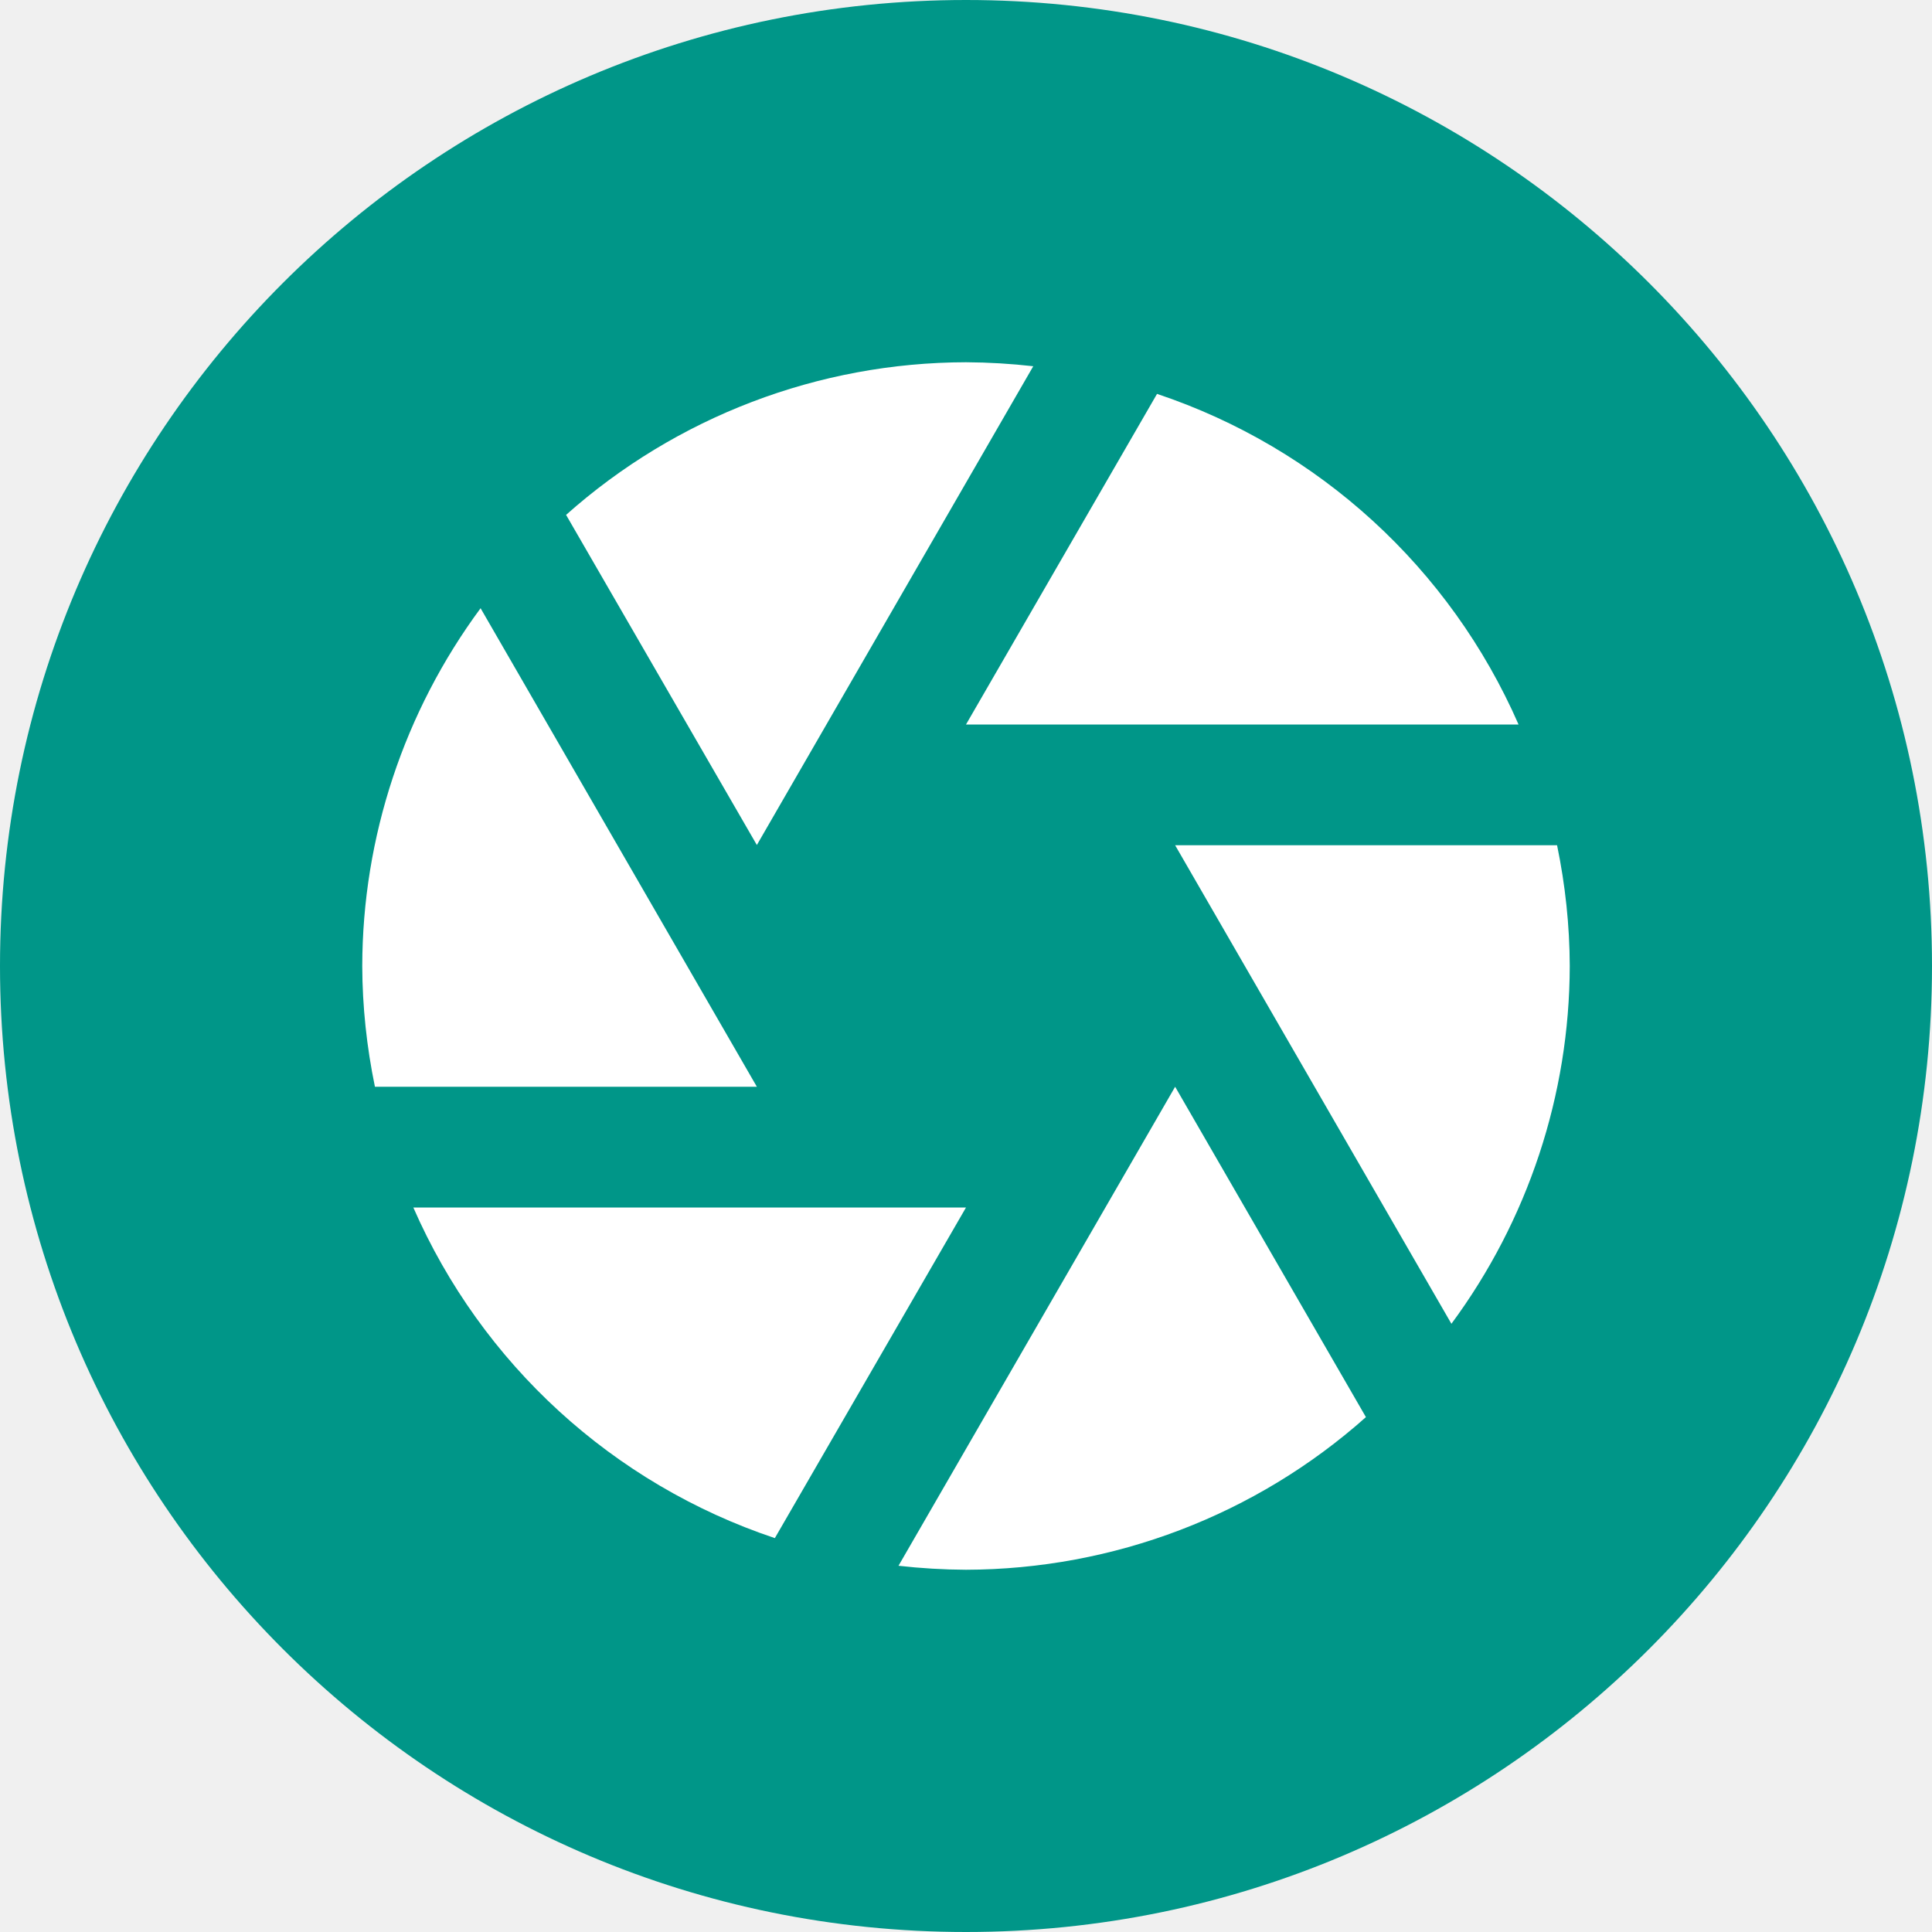
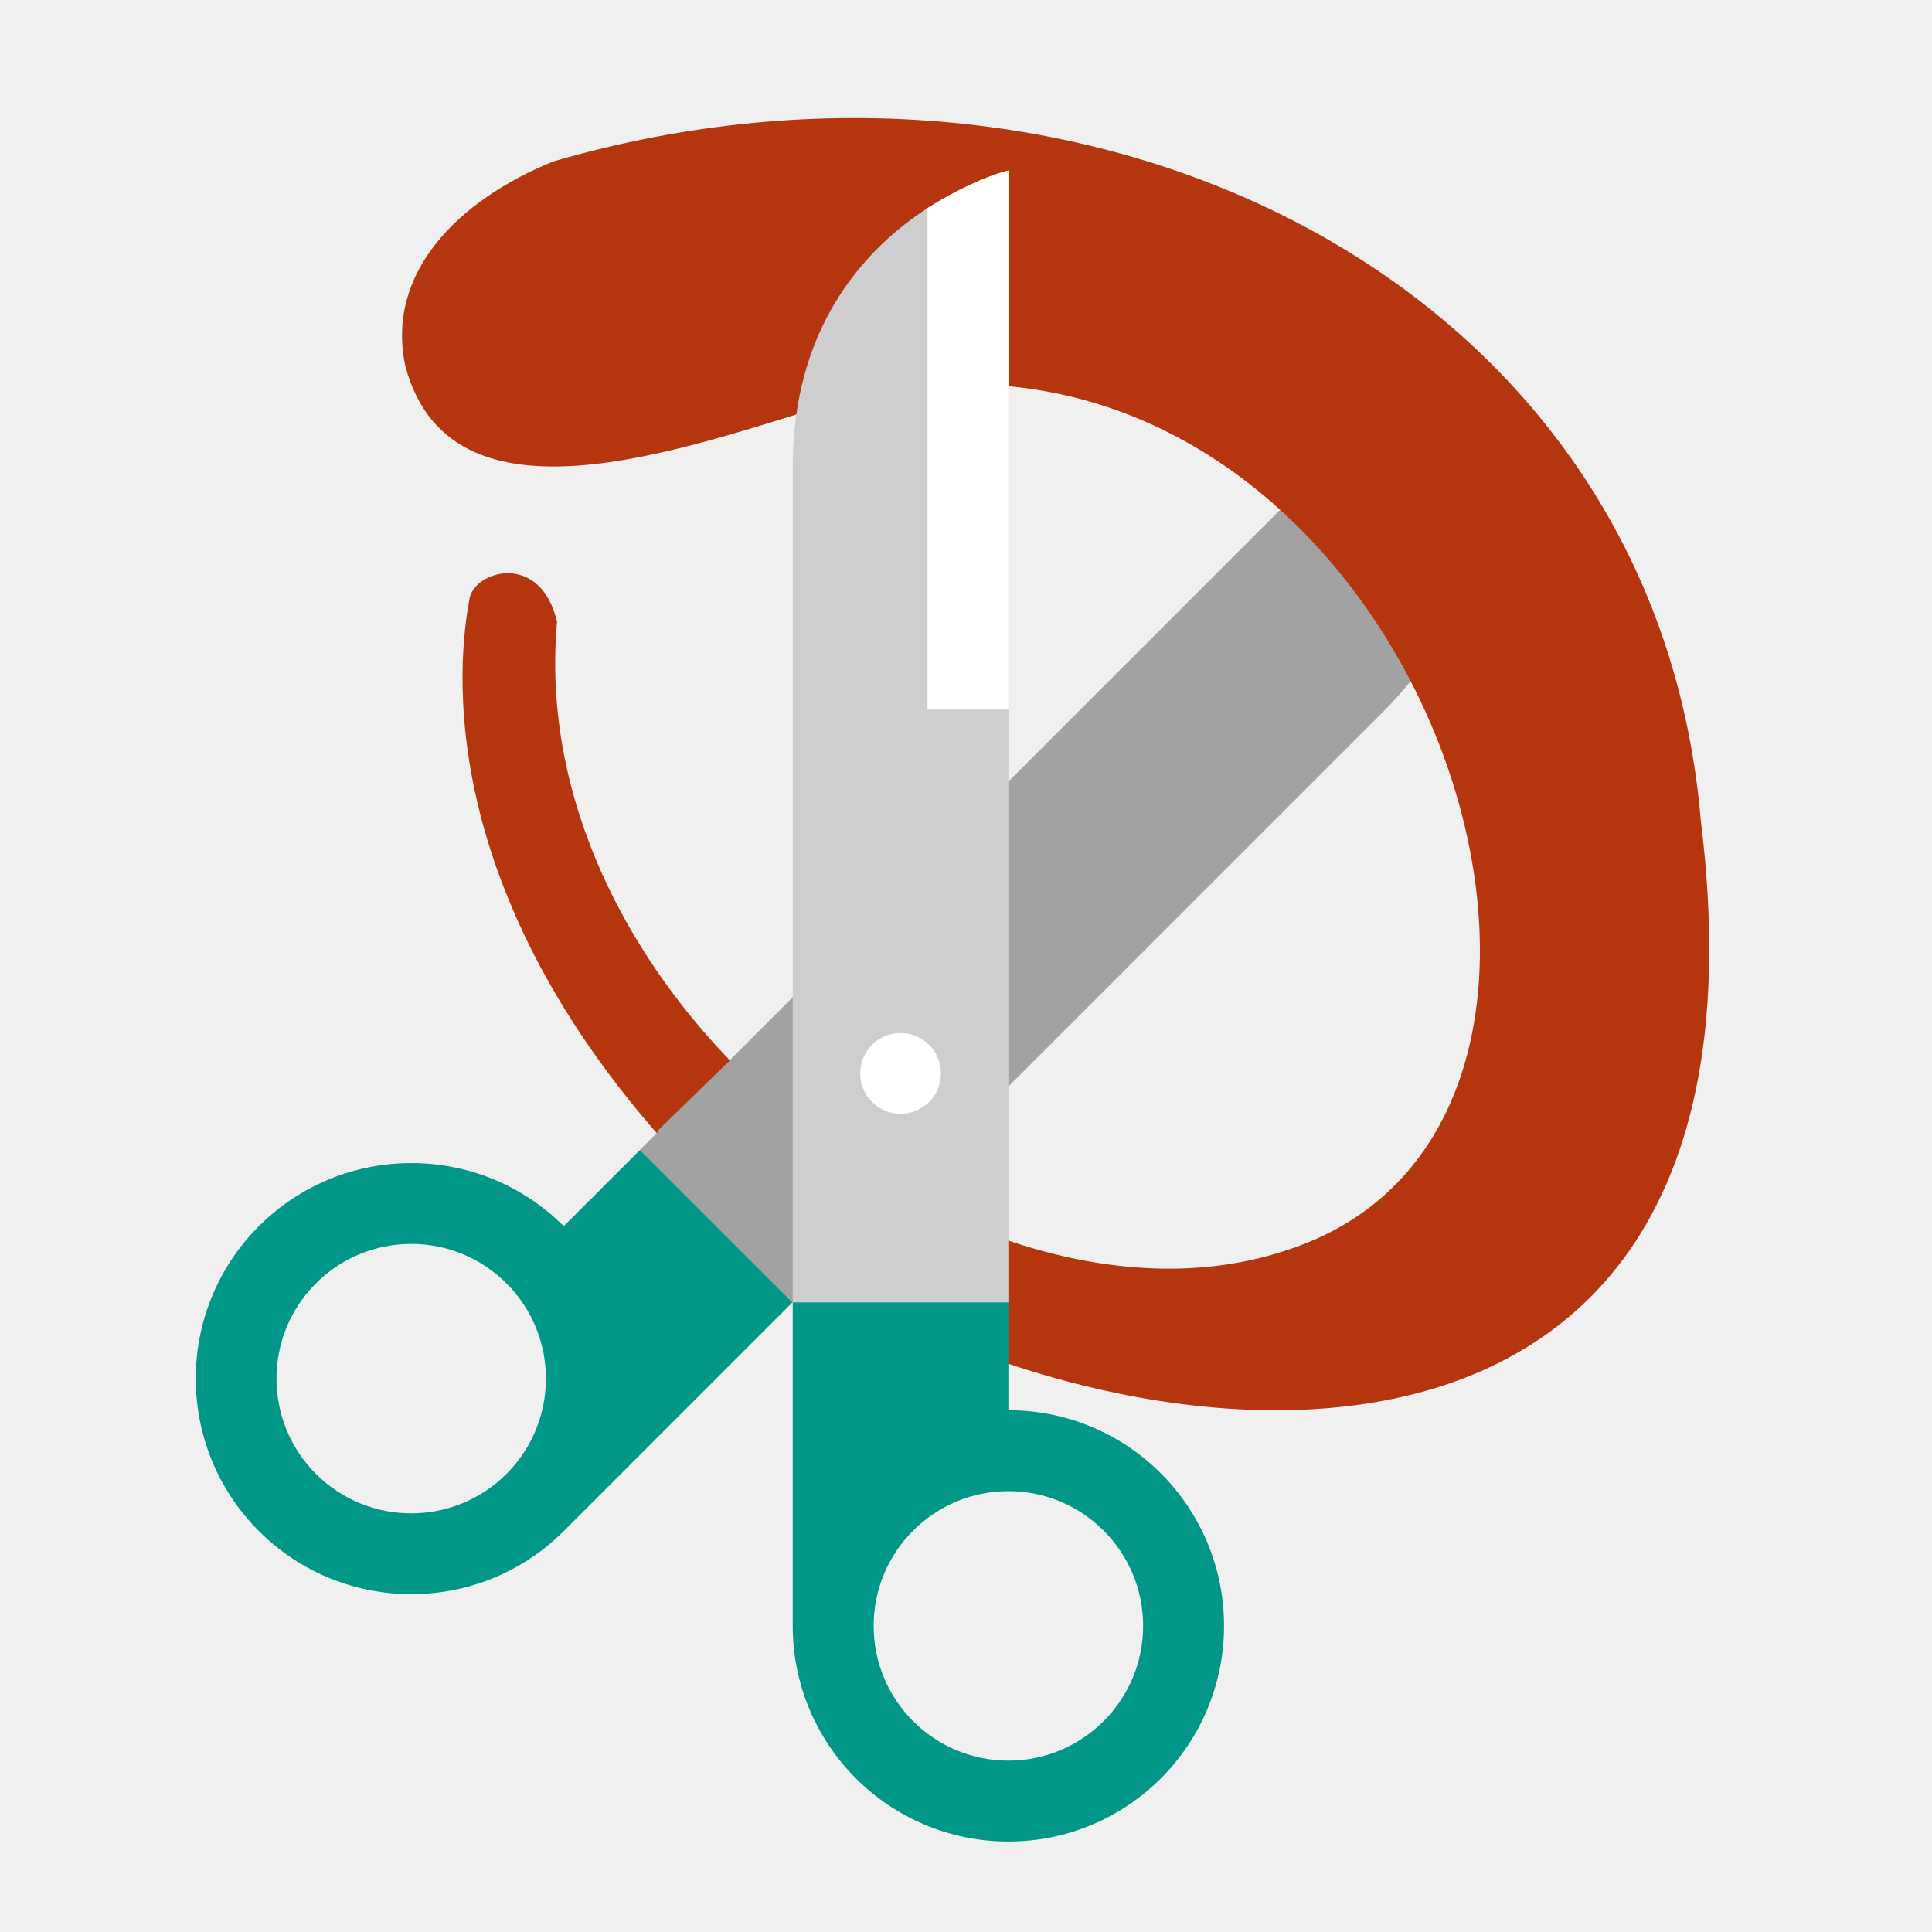
- <svg xmlns="http://www.w3.org/2000/svg" width="16" height="16" version="1">
-   <circle style="fill:#009688" cx="8" cy="8" r="8" />
-   <path style="fill:#ffffff" d="M 8,3 C 6.779,3.002 5.6,3.452 4.688,4.264 L 6.268,6.998 8.557,3.033 C 8.372,3.012 8.186,3.001 8,3 Z M 9.582,3.262 8,6 h 4.576 C 12.01,4.705 10.922,3.71 9.582,3.262 Z M 3.98,5.037 C 3.346,5.895 3.002,6.933 3,8 c 0.001,0.336 0.037,0.671 0.105,1 H 6.268 Z M 9.732,7 12.02,10.963 C 12.654,10.105 12.998,9.067 13,8 12.999,7.664 12.963,7.329 12.895,7 Z m 0,2 -2.291,3.967 C 7.627,12.988 7.813,12.999 8,13 c 1.221,-0.003 2.4,-0.452 3.312,-1.264 z m -6.309,1 c 0.566,1.295 1.654,2.29 2.994,2.738 L 8,10 Z" />
+ <svg xmlns="http://www.w3.org/2000/svg" width="64" height="64" version="1.1" viewBox="0 0 16.933 16.933">
+   <path d="m5.609 10.079 7.015-7.015s1.002 1.67-0.501 3.174c-1.503 1.503-5.178 5.178-5.178 5.178z" fill="#a2a2a2" stroke-width=".893" />
+   <circle transform="matrix(-.70711 -.70711 -.70711 .70711 0 0)" cx="-12.037" cy="1.153" r=".354" fill="#fffffe" stroke-width=".893" />
+   <path d="m7.457 3.489c-1.266 0.36-3.488 1.283-3.904-0.28-0.176-0.817 0.464-1.457 1.297-1.794 4.662-1.362 9.659 1.02 10.057 5.781 0.864 6.949-6.119 5.575-8.52 3.395-2.707-2.594-2.354-4.885-2.274-5.333 0.032-0.256 0.625-0.432 0.769 0.192-0.301 3.382 3.698 6.408 6.39 5.509 3.607-1.153 1.063-8.626-3.816-7.471z" fill="#b4350e" stroke-width=".893" />
+   <path d="m7.2 11.16c-0.293-0.183-0.589-0.366-0.812-0.569-0.238-0.228-0.425-0.45-0.618-0.673l-0.161 0.161 1.336 1.336z" fill="#a2a2a2" stroke-width=".236" />
+   <g stroke-width=".893">
+     <path d="m8.082 10.332c-0.337-0.187-0.666-0.401-0.971-0.652-0.199-0.164-0.369-0.361-0.548-0.548l-0.804 0.783c0.196 0.226 0.387 0.452 0.629 0.684 0.227 0.206 0.528 0.393 0.826 0.579z" fill="#a2a2a2" />
+     <path d="m6.948 11.381v2.869c0 1.044 0.846 1.89 1.89 1.89 1.044 0 1.89-0.846 1.89-1.89-1e-6 -1.044-0.846-1.89-1.89-1.89v-0.979zm1.89 1.688c0.652 0 1.181 0.529 1.181 1.181s-0.529 1.181-1.181 1.181c-0.652 0-1.181-0.529-1.181-1.181 4e-7 -0.652 0.529-1.181 1.181-1.181z" fill="#009688" />
+     <path d="m8.838 11.415v-9.921s-1.89 0.472-1.89 2.598v7.323z" fill="#cecece" />
+     <circle cx="7.893" cy="9.408" r=".354" fill="#fffffe" />
+     <path d="m8.129 6.219h0.709v-4.724s-0.236 0.04-0.709 0.328z" fill="#fffffe" />
+     <path d="m6.945 11.415-2.004 2.004a1.89 1.89 0 0 1-2.672 0 1.89 1.89 0 0 1 0-2.672 1.89 1.89 0 0 1 2.672 0l0.668-0.668zm-2.506-0.167a1.181 1.181 0 0 0-1.67 0 1.181 1.181 0 0 0-8e-7 1.67 1.181 1.181 0 0 0 1.67 1e-6 1.181 1.181 0 0 0 8e-7 -1.67z" fill="#009688" />
+   </g>
</svg>
